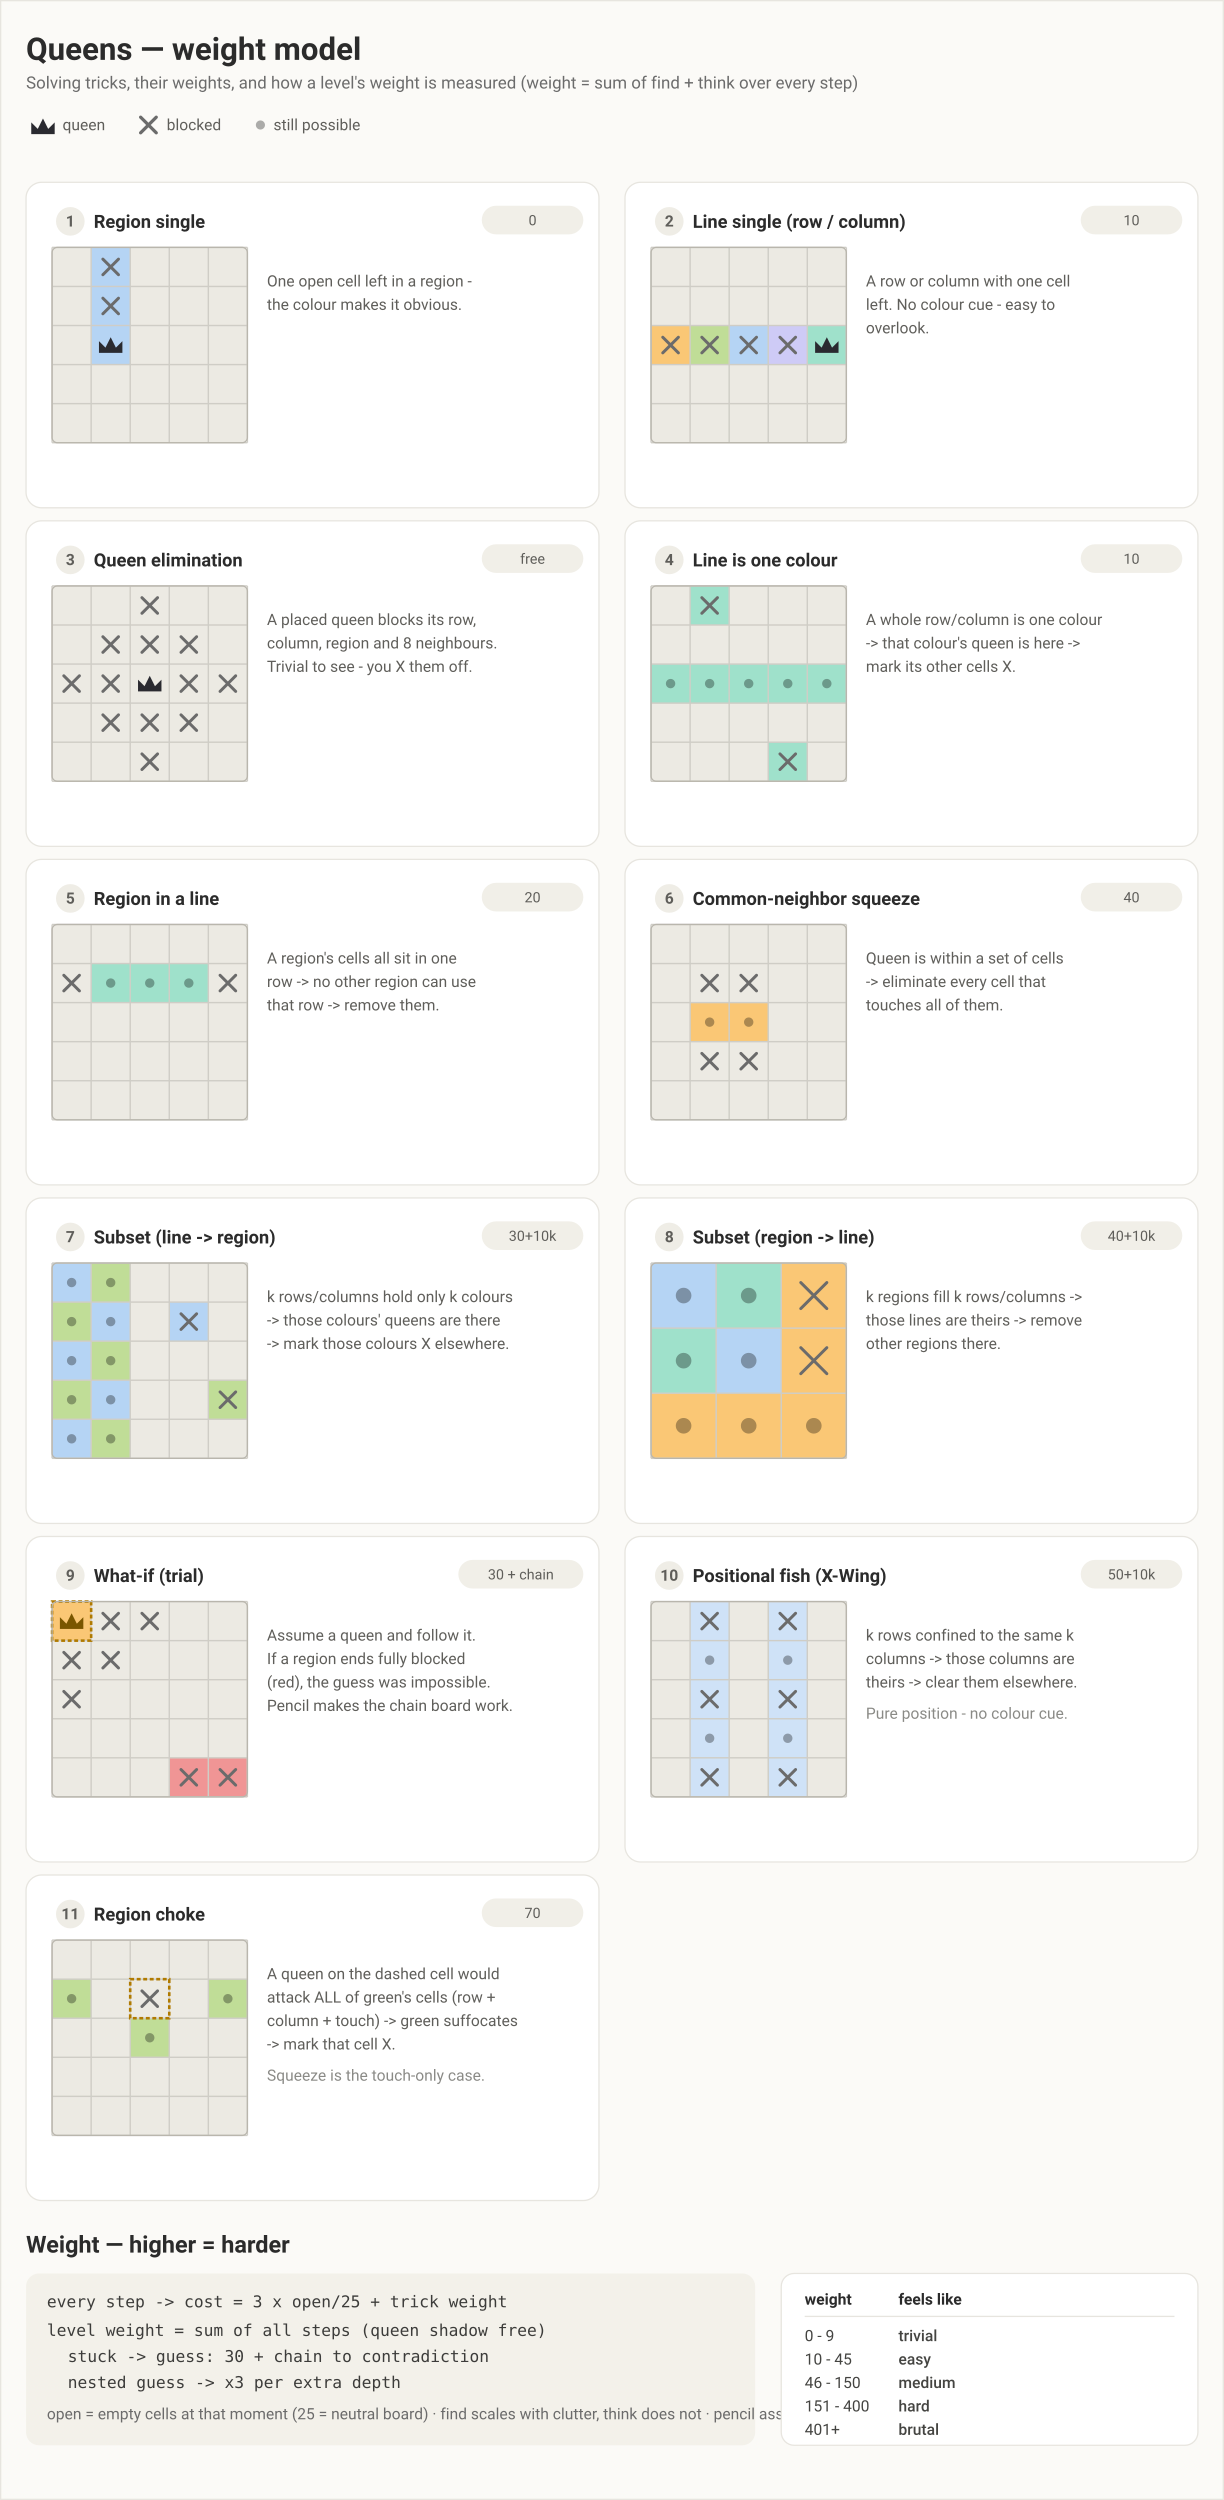
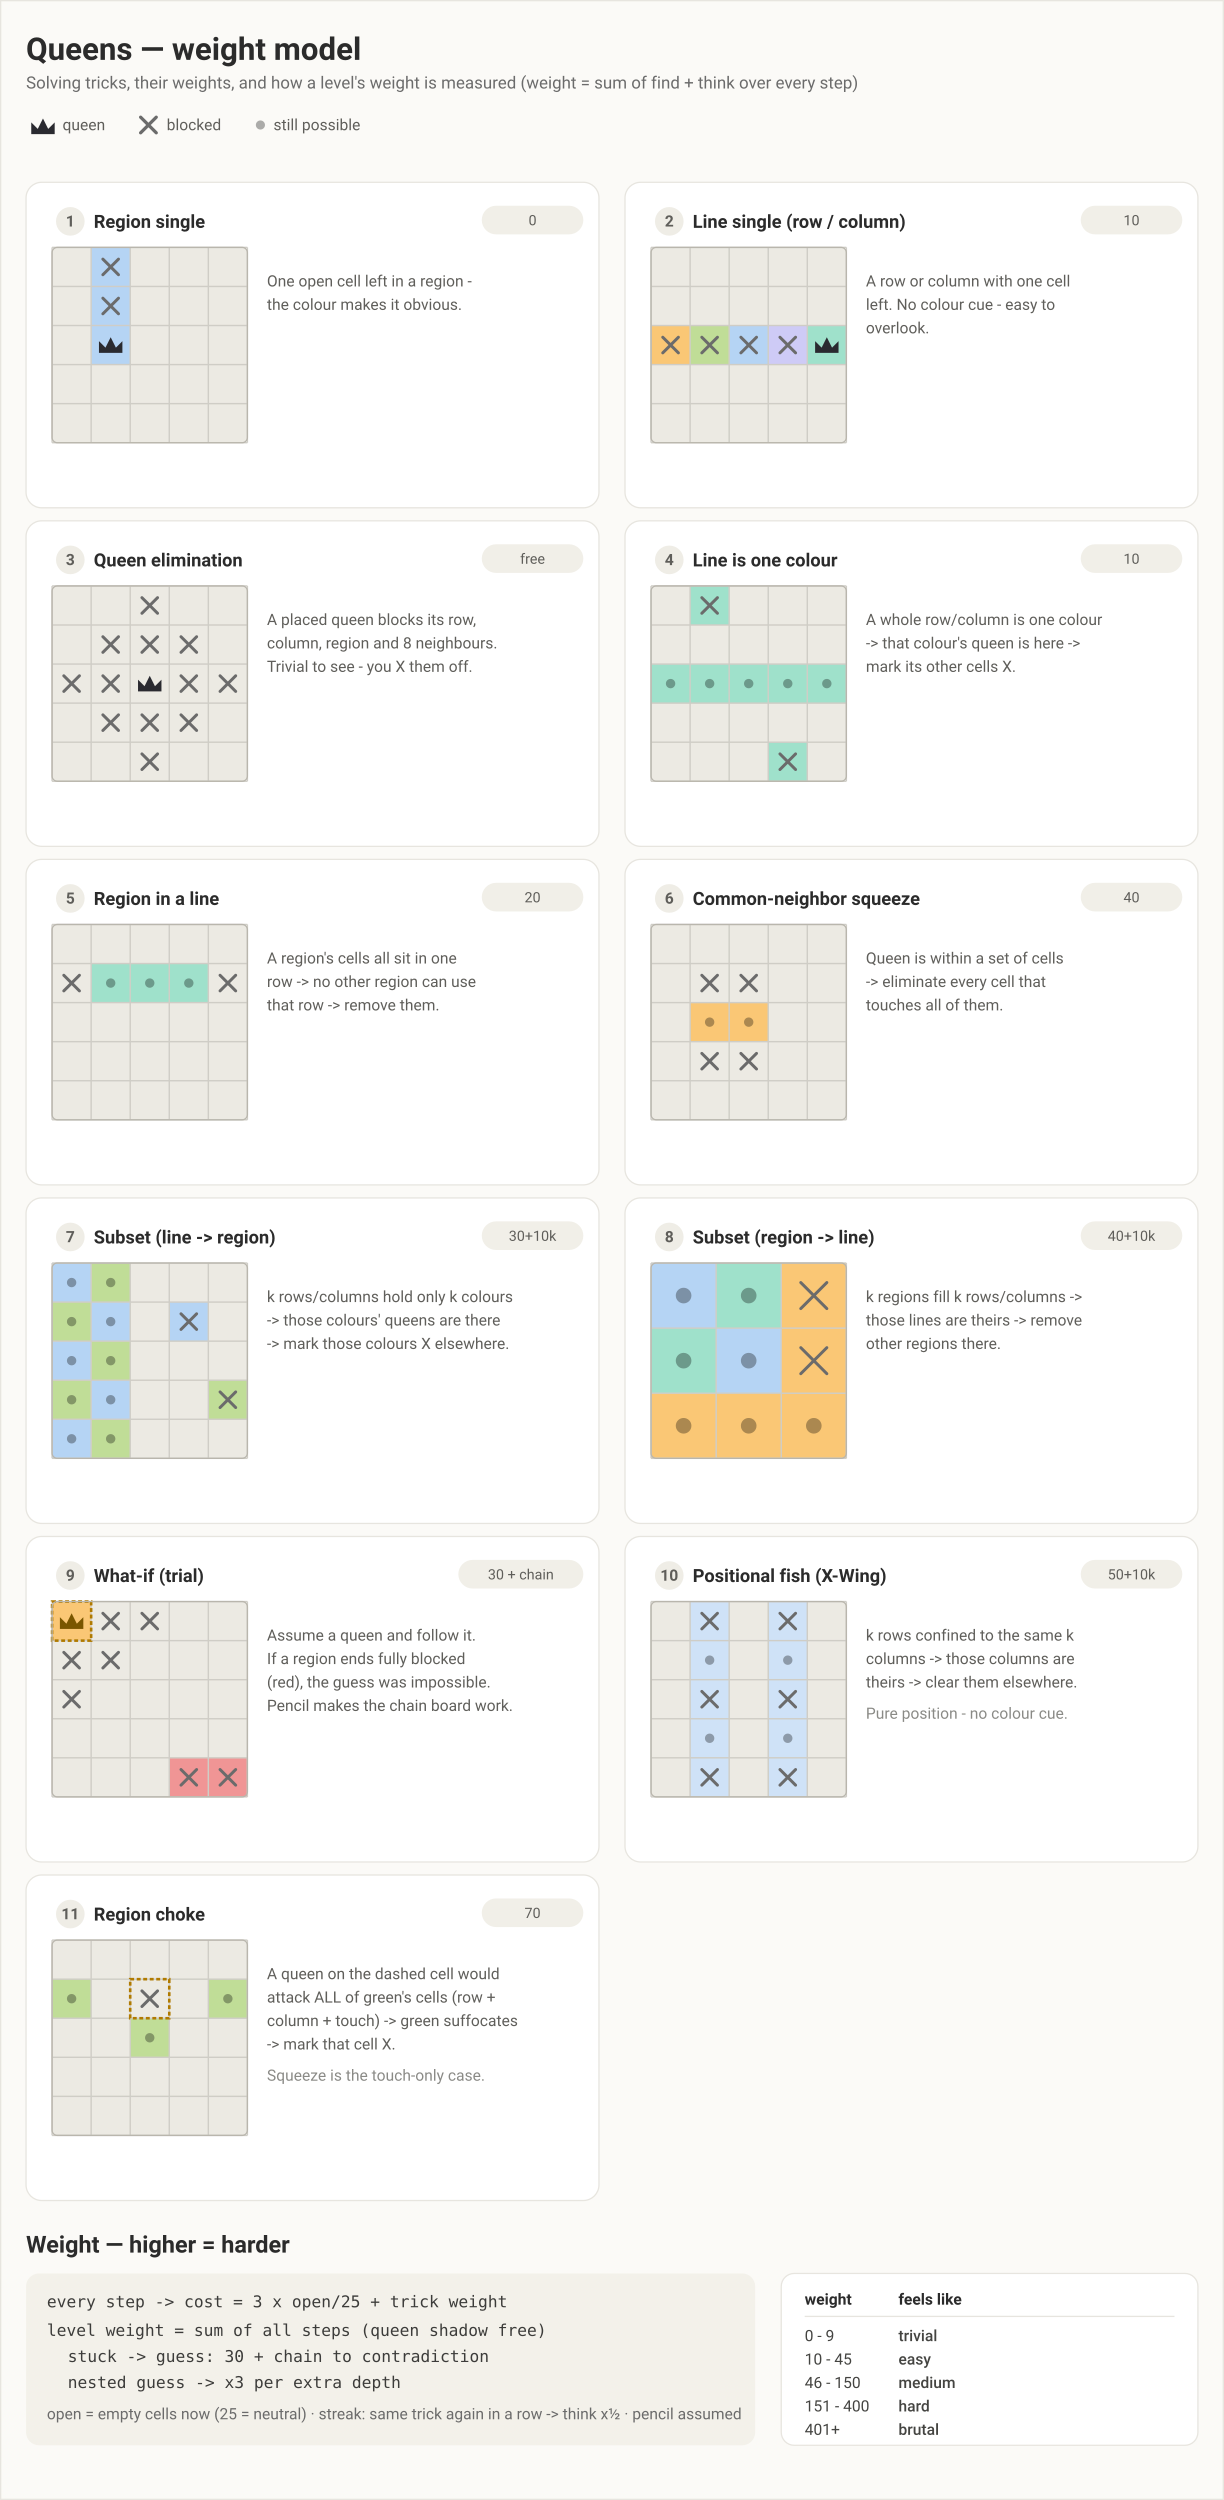
<svg xmlns="http://www.w3.org/2000/svg" viewBox="0 0 940 1920" role="img" font-family="ui-sans-serif, system-ui, -apple-system, Segoe UI, Roboto, sans-serif">
  <defs>
    <g id="cr">
      <path d="M3 17L3 8L8 13L12 5L16 13L21 8L21 17Z" />
    </g>
  </defs>
  <rect x="0" y="0" width="940" height="1920" fill="#FBFAF7" />
  <rect x="0.5" y="0.5" width="939" height="1919" fill="none" stroke="#E7E5DF" />
  <text x="20" y="46" font-size="24" font-weight="600" fill="#2b2b2b">Queens — weight model</text>
  <text x="20" y="68" font-size="13" fill="#6b6b6b">Solving tricks, their weights, and how a level's weight is measured (weight = sum of find + think over every step)</text>
  <use href="#cr" x="21" y="86" fill="#2a2a30" />
  <text x="48" y="100" font-size="12" fill="#5f5e5a">queen</text>
  <path d="M108 90L120 102M120 90L108 102" stroke="#6b6b6b" stroke-width="2.5" stroke-linecap="round" />
  <text x="128" y="100" font-size="12" fill="#5f5e5a">blocked</text>
  <circle cx="200" cy="96" r="3.5" fill="#000" fill-opacity="0.32" />
  <text x="210" y="100" font-size="12" fill="#5f5e5a">still possible</text>
  <g font-size="12" fill="#5f5e5a">
    <rect x="20" y="140" width="440" height="250" rx="12" fill="#fff" stroke="#E7E5DF" />
    <circle cx="54" cy="170" r="11" fill="#EFEDE6" />
    <text x="54" y="174" font-size="12" font-weight="600" fill="#5f5e5a" text-anchor="middle">1</text>
    <text x="72" y="175" font-size="14" font-weight="600" fill="#2b2b2b">Region single</text>
    <rect x="370" y="158" width="78" height="22" rx="11" fill="#F1EFE8" />
    <text x="409" y="173" font-size="11" fill="#5f5e5a" text-anchor="middle">0</text>
    <rect x="40" y="190" width="150" height="150" rx="4" fill="#ECEAE3" />
    <rect x="70" y="190" width="30" height="30" fill="#B5D4F4" />
    <rect x="70" y="220" width="30" height="30" fill="#B5D4F4" />
    <rect x="70" y="250" width="30" height="30" fill="#B5D4F4" />
    <path d="M40 190V340M70 190V340M100 190V340M130 190V340M160 190V340M190 190V340M40 190H190M40 220H190M40 250H190M40 280H190M40 310H190M40 340H190" stroke="#cfcdc6" stroke-width="1.1" fill="none" />
    <path d="M79 199L91 211M91 199L79 211M79 229L91 241M91 229L79 241" stroke="#6b6b6b" stroke-width="2.3" stroke-linecap="round" />
    <use href="#cr" x="73" y="254" fill="#2a2a30" />
    <rect x="40" y="190" width="150" height="150" rx="4" fill="none" stroke="#b9b6ad" />
    <text x="205" y="220">One open cell left in a region -</text>
    <text x="205" y="238">the colour makes it obvious.</text>
    <rect x="480" y="140" width="440" height="250" rx="12" fill="#fff" stroke="#E7E5DF" />
    <circle cx="514" cy="170" r="11" fill="#EFEDE6" />
    <text x="514" y="174" font-size="12" font-weight="600" fill="#5f5e5a" text-anchor="middle">2</text>
    <text x="532" y="175" font-size="14" font-weight="600" fill="#2b2b2b">Line single (row / column)</text>
    <rect x="830" y="158" width="78" height="22" rx="11" fill="#F1EFE8" />
    <text x="869" y="173" font-size="11" fill="#5f5e5a" text-anchor="middle">10</text>
    <rect x="500" y="190" width="150" height="150" rx="4" fill="#ECEAE3" />
    <rect x="500" y="250" width="30" height="30" fill="#FAC775" />
    <rect x="530" y="250" width="30" height="30" fill="#C0DD97" />
    <rect x="560" y="250" width="30" height="30" fill="#B5D4F4" />
    <rect x="590" y="250" width="30" height="30" fill="#CECBF6" />
    <rect x="620" y="250" width="30" height="30" fill="#9FE1CB" />
    <path d="M500 190V340M530 190V340M560 190V340M590 190V340M620 190V340M650 190V340M500 190H650M500 220H650M500 250H650M500 280H650M500 310H650M500 340H650" stroke="#cfcdc6" stroke-width="1.1" fill="none" />
    <path d="M509 259L521 271M521 259L509 271M539 259L551 271M551 259L539 271M569 259L581 271M581 259L569 271M599 259L611 271M611 259L599 271" stroke="#6b6b6b" stroke-width="2.3" stroke-linecap="round" />
    <use href="#cr" x="623" y="254" fill="#2a2a30" />
    <rect x="500" y="190" width="150" height="150" rx="4" fill="none" stroke="#b9b6ad" />
    <text x="665" y="220">A row or column with one cell</text>
    <text x="665" y="238">left. No colour cue - easy to</text>
    <text x="665" y="256">overlook.</text>
    <rect x="20" y="400" width="440" height="250" rx="12" fill="#fff" stroke="#E7E5DF" />
    <circle cx="54" cy="430" r="11" fill="#EFEDE6" />
    <text x="54" y="434" font-size="12" font-weight="600" fill="#5f5e5a" text-anchor="middle">3</text>
    <text x="72" y="435" font-size="14" font-weight="600" fill="#2b2b2b">Queen elimination</text>
    <rect x="370" y="418" width="78" height="22" rx="11" fill="#F1EFE8" />
    <text x="409" y="433" font-size="11" fill="#5f5e5a" text-anchor="middle">free</text>
    <rect x="40" y="450" width="150" height="150" rx="4" fill="#ECEAE3" />
    <path d="M40 450V600M70 450V600M100 450V600M130 450V600M160 450V600M190 450V600M40 450H190M40 480H190M40 510H190M40 540H190M40 570H190M40 600H190" stroke="#cfcdc6" stroke-width="1.1" fill="none" />
    <path d="M49 519L61 531M61 519L49 531M79 519L91 531M91 519L79 531M139 519L151 531M151 519L139 531M169 519L181 531M181 519L169 531M109 459L121 471M121 459L109 471M109 489L121 501M121 489L109 501M109 549L121 561M121 549L109 561M109 579L121 591M121 579L109 591M79 489L91 501M91 489L79 501M139 489L151 501M151 489L139 501M79 549L91 561M91 549L79 561M139 549L151 561M151 549L139 561" stroke="#6b6b6b" stroke-width="2.3" stroke-linecap="round" />
    <use href="#cr" x="103" y="514" fill="#2a2a30" />
    <rect x="40" y="450" width="150" height="150" rx="4" fill="none" stroke="#b9b6ad" />
    <text x="205" y="480">A placed queen blocks its row,</text>
    <text x="205" y="498">column, region and 8 neighbours.</text>
    <text x="205" y="516">Trivial to see - you X them off.</text>
    <rect x="480" y="400" width="440" height="250" rx="12" fill="#fff" stroke="#E7E5DF" />
    <circle cx="514" cy="430" r="11" fill="#EFEDE6" />
    <text x="514" y="434" font-size="12" font-weight="600" fill="#5f5e5a" text-anchor="middle">4</text>
    <text x="532" y="435" font-size="14" font-weight="600" fill="#2b2b2b">Line is one colour</text>
    <rect x="830" y="418" width="78" height="22" rx="11" fill="#F1EFE8" />
    <text x="869" y="433" font-size="11" fill="#5f5e5a" text-anchor="middle">10</text>
    <rect x="500" y="450" width="150" height="150" rx="4" fill="#ECEAE3" />
    <rect x="500" y="510" width="30" height="30" fill="#9FE1CB" />
    <rect x="530" y="510" width="30" height="30" fill="#9FE1CB" />
    <rect x="560" y="510" width="30" height="30" fill="#9FE1CB" />
    <rect x="590" y="510" width="30" height="30" fill="#9FE1CB" />
    <rect x="620" y="510" width="30" height="30" fill="#9FE1CB" />
    <rect x="530" y="450" width="30" height="30" fill="#9FE1CB" />
    <rect x="590" y="570" width="30" height="30" fill="#9FE1CB" />
    <path d="M500 450V600M530 450V600M560 450V600M590 450V600M620 450V600M650 450V600M500 450H650M500 480H650M500 510H650M500 540H650M500 570H650M500 600H650" stroke="#cfcdc6" stroke-width="1.1" fill="none" />
    <path d="M539 459L551 471M551 459L539 471M599 579L611 591M611 579L599 591" stroke="#6b6b6b" stroke-width="2.3" stroke-linecap="round" />
    <circle cx="515" cy="525" r="3.6" fill="#000" fill-opacity="0.32" />
    <circle cx="545" cy="525" r="3.6" fill="#000" fill-opacity="0.32" />
    <circle cx="575" cy="525" r="3.6" fill="#000" fill-opacity="0.32" />
    <circle cx="605" cy="525" r="3.6" fill="#000" fill-opacity="0.32" />
    <circle cx="635" cy="525" r="3.6" fill="#000" fill-opacity="0.32" />
    <rect x="500" y="450" width="150" height="150" rx="4" fill="none" stroke="#b9b6ad" />
    <text x="665" y="480">A whole row/column is one colour</text>
    <text x="665" y="498">-&gt; that colour's queen is here -&gt;</text>
    <text x="665" y="516">mark its other cells X.</text>
    <rect x="20" y="660" width="440" height="250" rx="12" fill="#fff" stroke="#E7E5DF" />
    <circle cx="54" cy="690" r="11" fill="#EFEDE6" />
    <text x="54" y="694" font-size="12" font-weight="600" fill="#5f5e5a" text-anchor="middle">5</text>
    <text x="72" y="695" font-size="14" font-weight="600" fill="#2b2b2b">Region in a line</text>
    <rect x="370" y="678" width="78" height="22" rx="11" fill="#F1EFE8" />
    <text x="409" y="693" font-size="11" fill="#5f5e5a" text-anchor="middle">20</text>
    <rect x="40" y="710" width="150" height="150" rx="4" fill="#ECEAE3" />
    <rect x="70" y="740" width="30" height="30" fill="#9FE1CB" />
    <rect x="100" y="740" width="30" height="30" fill="#9FE1CB" />
    <rect x="130" y="740" width="30" height="30" fill="#9FE1CB" />
    <path d="M40 710V860M70 710V860M100 710V860M130 710V860M160 710V860M190 710V860M40 710H190M40 740H190M40 770H190M40 800H190M40 830H190M40 860H190" stroke="#cfcdc6" stroke-width="1.1" fill="none" />
    <path d="M49 749L61 761M61 749L49 761M169 749L181 761M181 749L169 761" stroke="#6b6b6b" stroke-width="2.3" stroke-linecap="round" />
    <circle cx="85" cy="755" r="3.6" fill="#000" fill-opacity="0.32" />
    <circle cx="115" cy="755" r="3.6" fill="#000" fill-opacity="0.32" />
    <circle cx="145" cy="755" r="3.6" fill="#000" fill-opacity="0.32" />
    <rect x="40" y="710" width="150" height="150" rx="4" fill="none" stroke="#b9b6ad" />
    <text x="205" y="740">A region's cells all sit in one</text>
    <text x="205" y="758">row -&gt; no other region can use</text>
    <text x="205" y="776">that row -&gt; remove them.</text>
    <rect x="480" y="660" width="440" height="250" rx="12" fill="#fff" stroke="#E7E5DF" />
    <circle cx="514" cy="690" r="11" fill="#EFEDE6" />
    <text x="514" y="694" font-size="12" font-weight="600" fill="#5f5e5a" text-anchor="middle">6</text>
    <text x="532" y="695" font-size="14" font-weight="600" fill="#2b2b2b">Common-neighbor squeeze</text>
    <rect x="830" y="678" width="78" height="22" rx="11" fill="#F1EFE8" />
    <text x="869" y="693" font-size="11" fill="#5f5e5a" text-anchor="middle">40</text>
    <rect x="500" y="710" width="150" height="150" rx="4" fill="#ECEAE3" />
    <rect x="530" y="770" width="30" height="30" fill="#FAC775" />
    <rect x="560" y="770" width="30" height="30" fill="#FAC775" />
    <path d="M500 710V860M530 710V860M560 710V860M590 710V860M620 710V860M650 710V860M500 710H650M500 740H650M500 770H650M500 800H650M500 830H650M500 860H650" stroke="#cfcdc6" stroke-width="1.1" fill="none" />
    <path d="M539 749L551 761M551 749L539 761M569 749L581 761M581 749L569 761M539 809L551 821M551 809L539 821M569 809L581 821M581 809L569 821" stroke="#6b6b6b" stroke-width="2.3" stroke-linecap="round" />
    <circle cx="545" cy="785" r="3.6" fill="#000" fill-opacity="0.32" />
    <circle cx="575" cy="785" r="3.6" fill="#000" fill-opacity="0.32" />
    <rect x="500" y="710" width="150" height="150" rx="4" fill="none" stroke="#b9b6ad" />
    <text x="665" y="740">Queen is within a set of cells</text>
    <text x="665" y="758">-&gt; eliminate every cell that</text>
    <text x="665" y="776">touches all of them.</text>
    <rect x="20" y="920" width="440" height="250" rx="12" fill="#fff" stroke="#E7E5DF" />
    <circle cx="54" cy="950" r="11" fill="#EFEDE6" />
    <text x="54" y="954" font-size="12" font-weight="600" fill="#5f5e5a" text-anchor="middle">7</text>
    <text x="72" y="955" font-size="14" font-weight="600" fill="#2b2b2b">Subset (line -&gt; region)</text>
    <rect x="370" y="938" width="78" height="22" rx="11" fill="#F1EFE8" />
    <text x="409" y="953" font-size="11" fill="#5f5e5a" text-anchor="middle">30+10k</text>
    <rect x="40" y="970" width="150" height="150" rx="4" fill="#ECEAE3" />
    <rect x="40" y="970" width="30" height="30" fill="#B5D4F4" />
    <rect x="40" y="1000" width="30" height="30" fill="#C0DD97" />
    <rect x="40" y="1030" width="30" height="30" fill="#B5D4F4" />
    <rect x="40" y="1060" width="30" height="30" fill="#C0DD97" />
    <rect x="40" y="1090" width="30" height="30" fill="#B5D4F4" />
    <rect x="70" y="970" width="30" height="30" fill="#C0DD97" />
    <rect x="70" y="1000" width="30" height="30" fill="#B5D4F4" />
    <rect x="70" y="1030" width="30" height="30" fill="#C0DD97" />
    <rect x="70" y="1060" width="30" height="30" fill="#B5D4F4" />
    <rect x="70" y="1090" width="30" height="30" fill="#C0DD97" />
    <rect x="130" y="1000" width="30" height="30" fill="#B5D4F4" />
    <rect x="160" y="1060" width="30" height="30" fill="#C0DD97" />
    <path d="M40 970V1120M70 970V1120M100 970V1120M130 970V1120M160 970V1120M190 970V1120M40 970H190M40 1000H190M40 1030H190M40 1060H190M40 1090H190M40 1120H190" stroke="#cfcdc6" stroke-width="1.1" fill="none" />
    <path d="M139 1009L151 1021M151 1009L139 1021M169 1069L181 1081M181 1069L169 1081" stroke="#6b6b6b" stroke-width="2.3" stroke-linecap="round" />
    <circle cx="55" cy="985" r="3.6" fill="#000" fill-opacity="0.32" />
    <circle cx="55" cy="1015" r="3.6" fill="#000" fill-opacity="0.32" />
    <circle cx="55" cy="1045" r="3.6" fill="#000" fill-opacity="0.32" />
    <circle cx="55" cy="1075" r="3.6" fill="#000" fill-opacity="0.32" />
    <circle cx="55" cy="1105" r="3.6" fill="#000" fill-opacity="0.32" />
    <circle cx="85" cy="985" r="3.6" fill="#000" fill-opacity="0.32" />
    <circle cx="85" cy="1015" r="3.6" fill="#000" fill-opacity="0.32" />
    <circle cx="85" cy="1045" r="3.6" fill="#000" fill-opacity="0.32" />
    <circle cx="85" cy="1075" r="3.6" fill="#000" fill-opacity="0.32" />
    <circle cx="85" cy="1105" r="3.6" fill="#000" fill-opacity="0.32" />
    <rect x="40" y="970" width="150" height="150" rx="4" fill="none" stroke="#b9b6ad" />
    <text x="205" y="1000">k rows/columns hold only k colours</text>
    <text x="205" y="1018">-&gt; those colours' queens are there</text>
    <text x="205" y="1036">-&gt; mark those colours X elsewhere.</text>
    <rect x="480" y="920" width="440" height="250" rx="12" fill="#fff" stroke="#E7E5DF" />
    <circle cx="514" cy="950" r="11" fill="#EFEDE6" />
    <text x="514" y="954" font-size="12" font-weight="600" fill="#5f5e5a" text-anchor="middle">8</text>
    <text x="532" y="955" font-size="14" font-weight="600" fill="#2b2b2b">Subset (region -&gt; line)</text>
    <rect x="830" y="938" width="78" height="22" rx="11" fill="#F1EFE8" />
    <text x="869" y="953" font-size="11" fill="#5f5e5a" text-anchor="middle">40+10k</text>
    <rect x="500" y="970" width="150" height="150" rx="4" fill="#ECEAE3" />
    <rect x="500" y="970" width="50" height="50" fill="#B5D4F4" />
    <rect x="550" y="970" width="50" height="50" fill="#9FE1CB" />
    <rect x="600" y="970" width="50" height="50" fill="#FAC775" />
    <rect x="500" y="1020" width="50" height="50" fill="#9FE1CB" />
    <rect x="550" y="1020" width="50" height="50" fill="#B5D4F4" />
    <rect x="600" y="1020" width="50" height="50" fill="#FAC775" />
    <rect x="500" y="1070" width="50" height="50" fill="#FAC775" />
    <rect x="550" y="1070" width="50" height="50" fill="#FAC775" />
    <rect x="600" y="1070" width="50" height="50" fill="#FAC775" />
    <path d="M500 970V1120M550 970V1120M600 970V1120M650 970V1120M500 970H650M500 1020H650M500 1070H650M500 1120H650" stroke="#cfcdc6" stroke-width="1.1" fill="none" />
    <path d="M615 985L635 1005M635 985L615 1005M615 1035L635 1055M635 1035L615 1055" stroke="#6b6b6b" stroke-width="2.3" stroke-linecap="round" />
    <circle cx="525" cy="995" r="6.0" fill="#000" fill-opacity="0.32" />
    <circle cx="575" cy="995" r="6.0" fill="#000" fill-opacity="0.32" />
    <circle cx="525" cy="1045" r="6.0" fill="#000" fill-opacity="0.32" />
    <circle cx="575" cy="1045" r="6.0" fill="#000" fill-opacity="0.32" />
    <circle cx="525" cy="1095" r="6.0" fill="#000" fill-opacity="0.32" />
    <circle cx="575" cy="1095" r="6.0" fill="#000" fill-opacity="0.32" />
    <circle cx="625" cy="1095" r="6.0" fill="#000" fill-opacity="0.32" />
    <rect x="500" y="970" width="150" height="150" rx="4" fill="none" stroke="#b9b6ad" />
    <text x="665" y="1000">k regions fill k rows/columns -&gt;</text>
    <text x="665" y="1018">those lines are theirs -&gt; remove</text>
    <text x="665" y="1036">other regions there.</text>
    <rect x="20" y="1180" width="440" height="250" rx="12" fill="#fff" stroke="#E7E5DF" />
    <circle cx="54" cy="1210" r="11" fill="#EFEDE6" />
    <text x="54" y="1214" font-size="12" font-weight="600" fill="#5f5e5a" text-anchor="middle">9</text>
    <text x="72" y="1215" font-size="14" font-weight="600" fill="#2b2b2b">What-if (trial)</text>
    <rect x="352" y="1198" width="96" height="22" rx="11" fill="#F1EFE8" />
    <text x="400" y="1213" font-size="11" fill="#5f5e5a" text-anchor="middle">30 + chain</text>
    <rect x="40" y="1230" width="150" height="150" rx="4" fill="#ECEAE3" />
    <rect x="40" y="1230" width="30" height="30" fill="#FAC775" />
    <rect x="130" y="1350" width="30" height="30" fill="#F09595" />
    <rect x="160" y="1350" width="30" height="30" fill="#F09595" />
    <path d="M40 1230V1380M70 1230V1380M100 1230V1380M130 1230V1380M160 1230V1380M190 1230V1380M40 1230H190M40 1260H190M40 1290H190M40 1320H190M40 1350H190M40 1380H190" stroke="#cfcdc6" stroke-width="1.1" fill="none" />
    <path d="M79 1239L91 1251M91 1239L79 1251M109 1239L121 1251M121 1239L109 1251M49 1269L61 1281M61 1269L49 1281M49 1299L61 1311M61 1299L49 1311M79 1269L91 1281M91 1269L79 1281M139 1359L151 1371M151 1359L139 1371M169 1359L181 1371M181 1359L169 1371" stroke="#6b6b6b" stroke-width="2.3" stroke-linecap="round" />
    <rect x="40" y="1230" width="30" height="30" fill="none" stroke="#b07a00" stroke-width="2" stroke-dasharray="3 2" />
    <use href="#cr" x="43" y="1234" fill="#7a5600" />
    <rect x="40" y="1230" width="150" height="150" rx="4" fill="none" stroke="#b9b6ad" />
    <text x="205" y="1260">Assume a queen and follow it.</text>
    <text x="205" y="1278">If a region ends fully blocked</text>
    <text x="205" y="1296">(red), the guess was impossible.</text>
    <text x="205" y="1314">Pencil makes the chain board work.</text>
    <rect x="480" y="1180" width="440" height="250" rx="12" fill="#fff" stroke="#E7E5DF" />
    <circle cx="514" cy="1210" r="11" fill="#EFEDE6" />
    <text x="514" y="1214" font-size="12" font-weight="600" fill="#5f5e5a" text-anchor="middle">10</text>
    <text x="532" y="1215" font-size="14" font-weight="600" fill="#2b2b2b">Positional fish (X-Wing)</text>
    <rect x="830" y="1198" width="78" height="22" rx="11" fill="#F1EFE8" />
    <text x="869" y="1213" font-size="11" fill="#5f5e5a" text-anchor="middle">50+10k</text>
    <rect x="500" y="1230" width="150" height="150" rx="4" fill="#ECEAE3" />
    <rect x="530" y="1230" width="30" height="150" fill="#CFE2F7" />
    <rect x="590" y="1230" width="30" height="150" fill="#CFE2F7" />
    <path d="M500 1230V1380M530 1230V1380M560 1230V1380M590 1230V1380M620 1230V1380M650 1230V1380M500 1230H650M500 1260H650M500 1290H650M500 1320H650M500 1350H650M500 1380H650" stroke="#cfcdc6" stroke-width="1.1" fill="none" />
    <path d="M539 1239L551 1251M551 1239L539 1251M599 1239L611 1251M611 1239L599 1251M539 1299L551 1311M551 1299L539 1311M599 1299L611 1311M611 1299L599 1311M539 1359L551 1371M551 1359L539 1371M599 1359L611 1371M611 1359L599 1371" stroke="#6b6b6b" stroke-width="2.3" stroke-linecap="round" />
    <circle cx="545" cy="1275" r="3.6" fill="#000" fill-opacity="0.32" />
    <circle cx="605" cy="1275" r="3.6" fill="#000" fill-opacity="0.32" />
    <circle cx="545" cy="1335" r="3.6" fill="#000" fill-opacity="0.32" />
    <circle cx="605" cy="1335" r="3.6" fill="#000" fill-opacity="0.32" />
    <rect x="500" y="1230" width="150" height="150" rx="4" fill="none" stroke="#b9b6ad" />
    <text x="665" y="1260">k rows confined to the same k</text>
    <text x="665" y="1278">columns -&gt; those columns are</text>
    <text x="665" y="1296">theirs -&gt; clear them elsewhere.</text>
    <text x="665" y="1320" fill="#8a8a86">Pure position - no colour cue.</text>
    <rect x="20" y="1440" width="440" height="250" rx="12" fill="#fff" stroke="#E7E5DF" />
    <circle cx="54" cy="1470" r="11" fill="#EFEDE6" />
    <text x="54" y="1474" font-size="12" font-weight="600" fill="#5f5e5a" text-anchor="middle">11</text>
    <text x="72" y="1475" font-size="14" font-weight="600" fill="#2b2b2b">Region choke</text>
    <rect x="370" y="1458" width="78" height="22" rx="11" fill="#F1EFE8" />
    <text x="409" y="1473" font-size="11" fill="#5f5e5a" text-anchor="middle">70</text>
    <rect x="40" y="1490" width="150" height="150" rx="4" fill="#ECEAE3" />
    <rect x="40" y="1520" width="30" height="30" fill="#C0DD97" />
    <rect x="160" y="1520" width="30" height="30" fill="#C0DD97" />
    <rect x="100" y="1550" width="30" height="30" fill="#C0DD97" />
    <path d="M40 1490V1640M70 1490V1640M100 1490V1640M130 1490V1640M160 1490V1640M190 1490V1640M40 1490H190M40 1520H190M40 1550H190M40 1580H190M40 1610H190M40 1640H190" stroke="#cfcdc6" stroke-width="1.1" fill="none" />
    <circle cx="55" cy="1535" r="3.6" fill="#000" fill-opacity="0.32" />
    <circle cx="175" cy="1535" r="3.6" fill="#000" fill-opacity="0.32" />
    <circle cx="115" cy="1565" r="3.6" fill="#000" fill-opacity="0.32" />
    <path d="M109 1529L121 1541M121 1529L109 1541" stroke="#6b6b6b" stroke-width="2.3" stroke-linecap="round" />
    <rect x="100" y="1520" width="30" height="30" fill="none" stroke="#b07a00" stroke-width="2" stroke-dasharray="3 2" />
    <rect x="40" y="1490" width="150" height="150" rx="4" fill="none" stroke="#b9b6ad" />
    <text x="205" y="1520">A queen on the dashed cell would</text>
    <text x="205" y="1538">attack ALL of green's cells (row +</text>
    <text x="205" y="1556">column + touch) -&gt; green suffocates</text>
    <text x="205" y="1574">-&gt; mark that cell X.</text>
    <text x="205" y="1598" fill="#8a8a86">Squeeze is the touch-only case.</text>
  </g>
  <text x="20" y="1730" font-size="18" font-weight="600" fill="#2b2b2b">Weight — higher = harder</text>
  <rect x="20" y="1746" width="560" height="132" rx="10" fill="#F3F1EA" />
  <g font-family="ui-monospace, Menlo, Consolas, monospace" font-size="12.5" fill="#3c3c3a">
    <text x="36" y="1772">every step -&gt; cost = 3 x open/25 + trick weight</text>
    <text x="36" y="1794">level weight = sum of all steps (queen shadow free)</text>
    <text x="52" y="1814">stuck -&gt; guess: 30 + chain to contradiction</text>
    <text x="52" y="1834">nested guess -&gt; x3 per extra depth</text>
  </g>
-   <text x="36" y="1858" font-size="12" fill="#6b6b6b">open = empty cells at that moment (25 = neutral board) · find scales with clutter, think does not · pencil assumed</text>
+   <text x="36" y="1858" font-size="12" fill="#6b6b6b">open = empty cells now (25 = neutral) · streak: same trick again in a row -&gt; think x½ · pencil assumed</text>
  <rect x="600" y="1746" width="320" height="132" rx="10" fill="#fff" stroke="#E7E5DF" />
  <text x="618" y="1770" font-size="12" font-weight="600" fill="#2b2b2b">weight</text>
  <text x="690" y="1770" font-size="12" font-weight="600" fill="#2b2b2b">feels like</text>
  <line x1="618" y1="1779" x2="902" y2="1779" stroke="#E7E5DF" />
  <g font-size="12" fill="#444441">
    <text x="618" y="1798">0 - 9</text>
    <text x="690" y="1798" font-weight="500">trivial</text>
    <text x="618" y="1816">10 - 45</text>
    <text x="690" y="1816" font-weight="500">easy</text>
    <text x="618" y="1834">46 - 150</text>
    <text x="690" y="1834" font-weight="500">medium</text>
    <text x="618" y="1852">151 - 400</text>
    <text x="690" y="1852" font-weight="500">hard</text>
    <text x="618" y="1870">401+</text>
    <text x="690" y="1870" font-weight="500">brutal</text>
  </g>
</svg>
